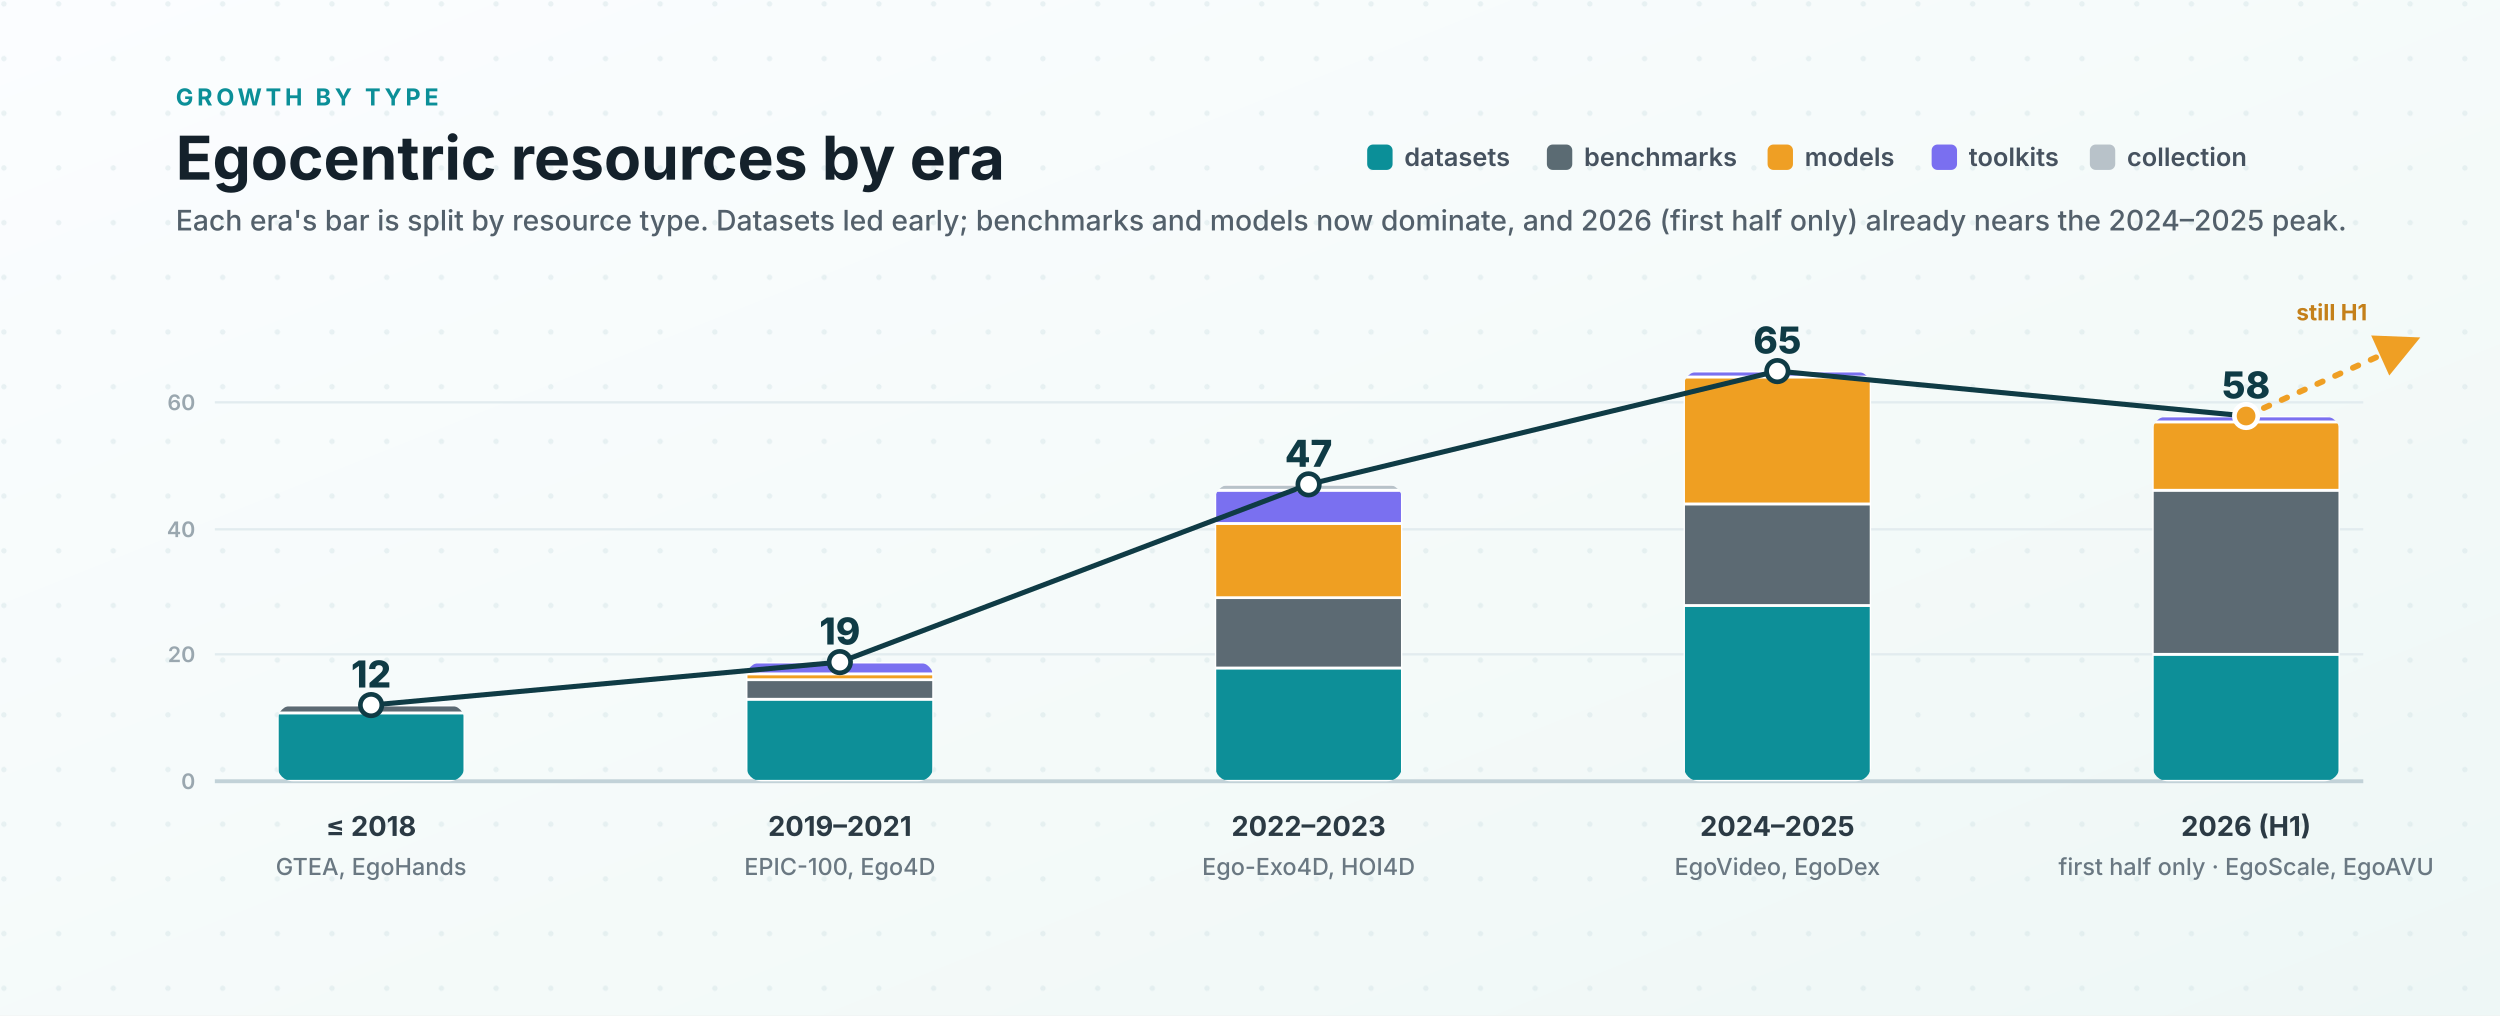
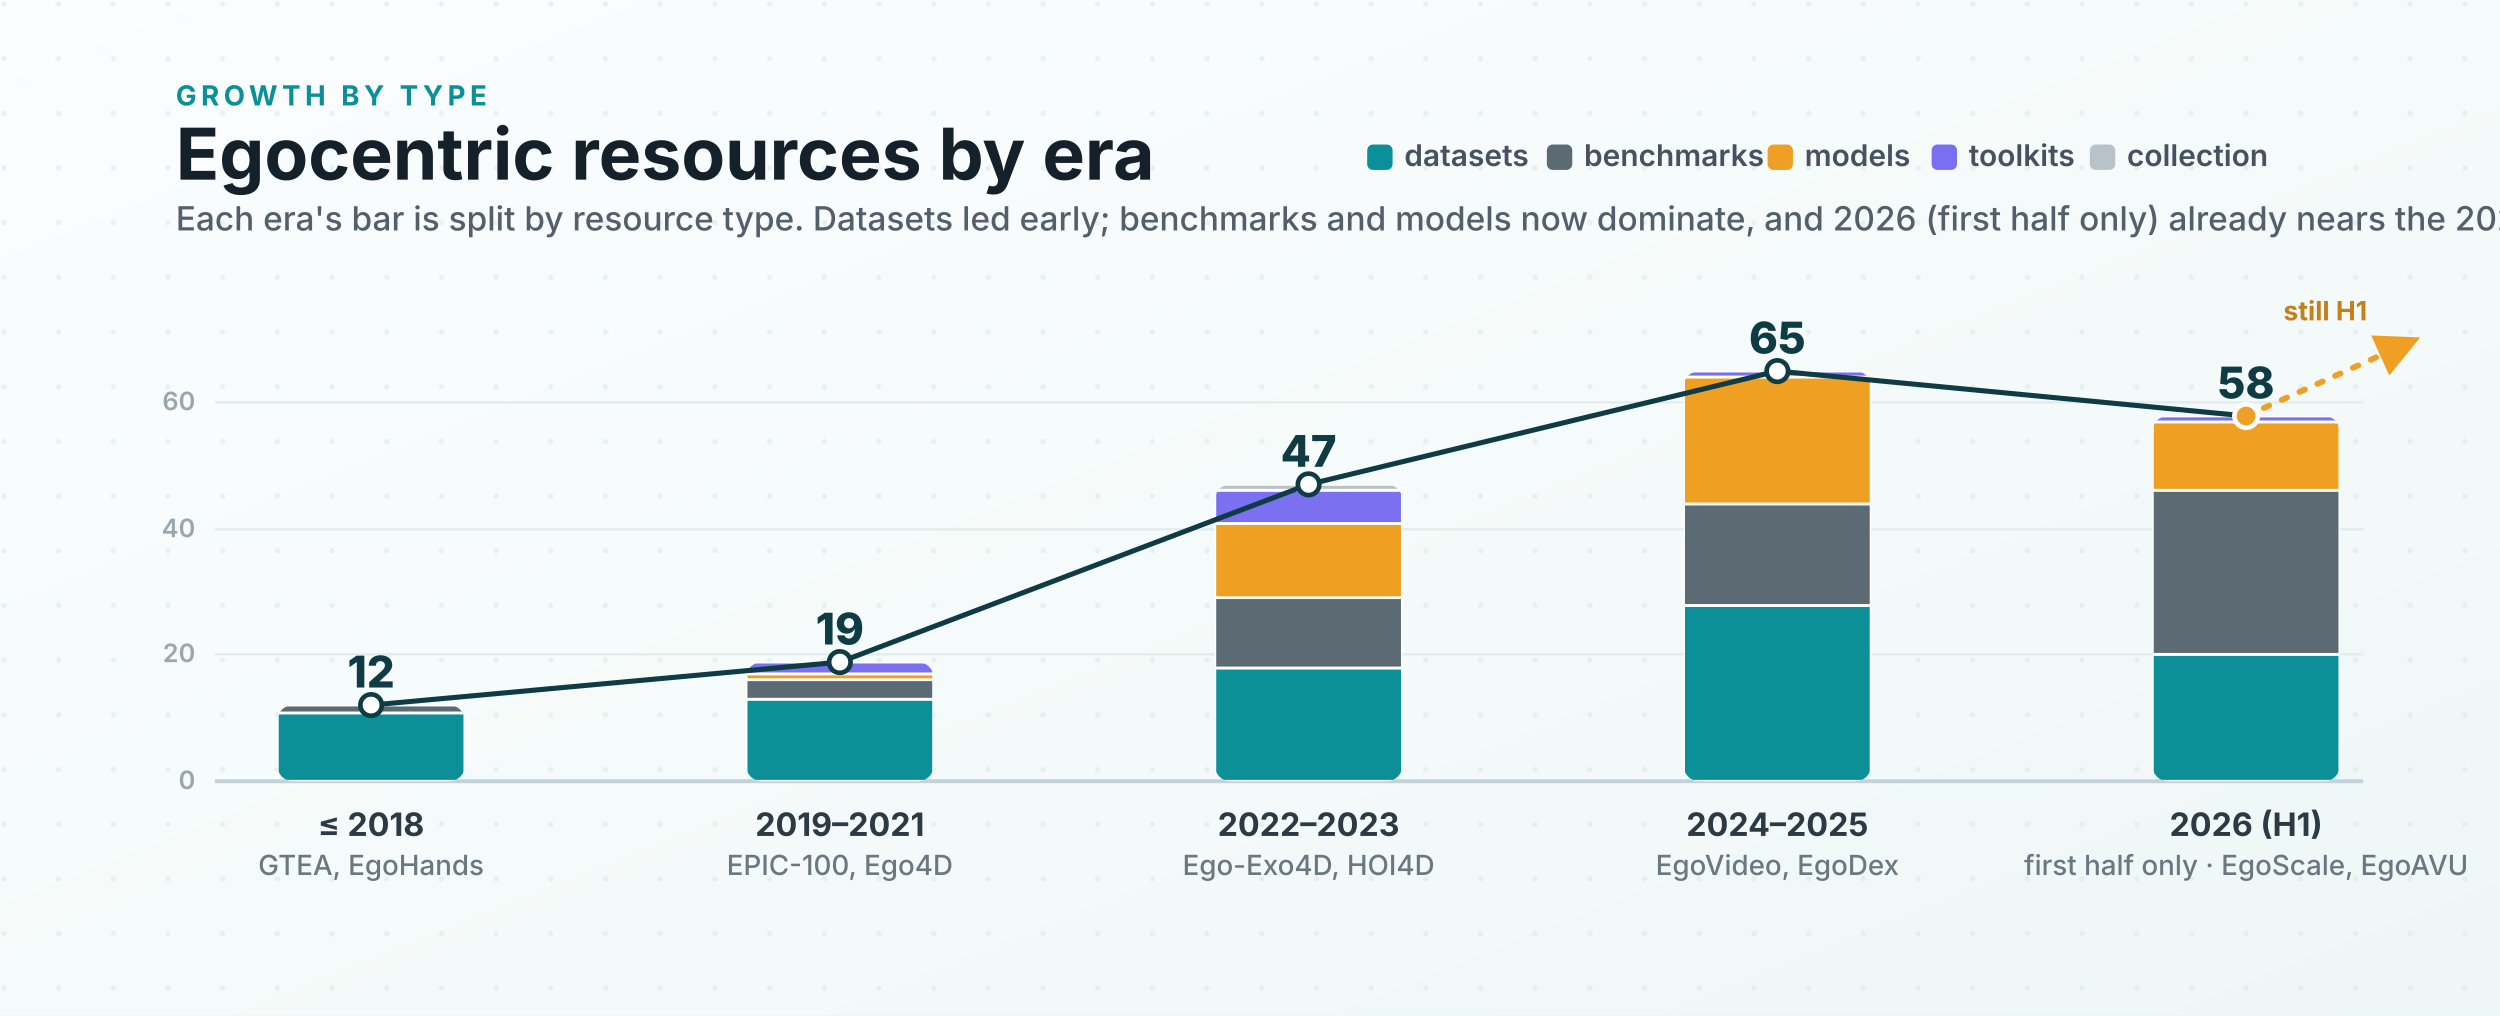
<svg xmlns="http://www.w3.org/2000/svg" viewBox="0 0 1280 520" role="img" aria-labelledby="title desc">
  <defs>
    <linearGradient id="bg" x1="0" x2="1" y1="0" y2="1">
      <stop offset="0" stop-color="#fbfdff" />
      <stop offset="0.6" stop-color="#f4faf9" />
      <stop offset="1" stop-color="#eef7f6" />
    </linearGradient>
    <pattern id="dots" width="28" height="28" patternUnits="userSpaceOnUse">
      <circle cx="2" cy="2" r="1.4" fill="#cfe0e4" opacity="0.4" />
    </pattern>
    <filter id="shadow" x="-14%" y="-14%" width="128%" height="140%">
      <feDropShadow dx="0" dy="6" stdDeviation="7" flood-color="#0f2a33" flood-opacity="0.12" />
    </filter>
    <marker id="up" viewBox="0 0 10 10" refX="6.5" refY="5" markerWidth="7.5" markerHeight="7.5" orient="auto-start-reverse">
      <path d="M0 0 L10 5 L0 10 z" fill="#ef9f24" />
    </marker>
    <clipPath id="c1">
      <rect x="142" y="361" width="96" height="39" rx="8" />
    </clipPath>
    <clipPath id="c2">
      <rect x="382" y="339" width="96" height="61" rx="8" />
    </clipPath>
    <clipPath id="c3">
      <rect x="622" y="248" width="96" height="152" rx="8" />
    </clipPath>
    <clipPath id="c4">
      <rect x="862" y="190" width="96" height="210" rx="8" />
    </clipPath>
    <clipPath id="c5">
      <rect x="1102" y="213" width="96" height="187" rx="8" />
    </clipPath>
    <style>
      .ink { fill: #14212b; }
-       .kicker { font: 700 12px system-ui, -apple-system, "Segoe UI", sans-serif; fill: #0b8f98; letter-spacing: .16em; }
-       .title { font: 700 31px system-ui, -apple-system, "Segoe UI", sans-serif; }
-       .subtitle { font: 500 14.5px system-ui, -apple-system, "Segoe UI", sans-serif; fill: #53606b; }
-       .count { font: 800 19px system-ui, -apple-system, "Segoe UI", sans-serif; fill: #0f3b45; }
-       .era { font: 700 14px system-ui, -apple-system, "Segoe UI", sans-serif; fill: #2b3a44; }
-       .anchor { font: 500 12px system-ui, -apple-system, "Segoe UI", sans-serif; fill: #6a7882; }
+       .kicker { font: 700 14.2px system-ui, -apple-system, "Segoe UI", sans-serif; fill: #0b8f98; letter-spacing: .16em; }
+       .title { font: 700 36.6px system-ui, -apple-system, "Segoe UI", sans-serif; }
+       .subtitle { font: 500 17.1px system-ui, -apple-system, "Segoe UI", sans-serif; fill: #53606b; }
+       .count { font: 800 22.4px system-ui, -apple-system, "Segoe UI", sans-serif; fill: #0f3b45; }
+       .era { font: 700 16.5px system-ui, -apple-system, "Segoe UI", sans-serif; fill: #2b3a44; }
+       .anchor { font: 500 14.2px system-ui, -apple-system, "Segoe UI", sans-serif; fill: #6a7882; }
      .grid { stroke: #e2ecef; stroke-width: 1.2; }
-       .gridlabel { font: 600 11px system-ui, -apple-system, "Segoe UI", sans-serif; fill: #9aa7af; }
+       .gridlabel { font: 600 13.0px system-ui, -apple-system, "Segoe UI", sans-serif; fill: #9aa7af; }
      .axis { stroke: #c2d2d8; stroke-width: 2; }
      .trend { stroke: #0f3b45; stroke-width: 2.6; fill: none; stroke-linejoin: round; stroke-linecap: round; }
      .proj { stroke: #ef9f24; stroke-width: 3; fill: none; stroke-dasharray: 3 7; stroke-linecap: round; }
-       .note { font: 700 11.5px system-ui, -apple-system, "Segoe UI", sans-serif; fill: #c4801a; }
+       .note { font: 700 13.6px system-ui, -apple-system, "Segoe UI", sans-serif; fill: #c4801a; }
      .seg { stroke: #ffffff; stroke-width: 1.4; }
-       .lg { font: 600 13px system-ui, -apple-system, "Segoe UI", sans-serif; fill: #46525f; }
+       .lg { font: 600 15.3px system-ui, -apple-system, "Segoe UI", sans-serif; fill: #46525f; }
    </style>
  </defs>
  <rect width="1280" height="520" fill="url(#bg)" />
  <rect width="1280" height="520" fill="url(#dots)" />
  <text class="kicker" x="90" y="54">GROWTH BY TYPE</text>
  <text class="title ink" x="90" y="92">Egocentric resources by era</text>
  <text class="subtitle" x="90" y="118">Each era's bar is split by resource type. Datasets led early; benchmarks and models now dominate, and 2026 (first half only) already nears the 2024–2025 peak.</text>
  <g>
    <rect x="700" y="74" width="13" height="13" rx="3" fill="#0b8f98" />
    <text class="lg" x="719" y="85">datasets</text>
    <rect x="792" y="74" width="13" height="13" rx="3" fill="#5b6b73" />
    <text class="lg" x="811" y="85">benchmarks</text>
    <rect x="905" y="74" width="13" height="13" rx="3" fill="#ef9f24" />
    <text class="lg" x="924" y="85">models</text>
    <rect x="989" y="74" width="13" height="13" rx="3" fill="#7a6ff0" />
    <text class="lg" x="1008" y="85">toolkits</text>
    <rect x="1070" y="74" width="13" height="13" rx="3" fill="#b8c2c9" />
    <text class="lg" x="1089" y="85">collection</text>
  </g>
  <line class="grid" x1="110" y1="335" x2="1210" y2="335" />
  <line class="grid" x1="110" y1="271" x2="1210" y2="271" />
  <line class="grid" x1="110" y1="206" x2="1210" y2="206" />
  <text class="gridlabel" x="100" y="404" text-anchor="end">0</text>
  <text class="gridlabel" x="100" y="339" text-anchor="end">20</text>
  <text class="gridlabel" x="100" y="275" text-anchor="end">40</text>
  <text class="gridlabel" x="100" y="210" text-anchor="end">60</text>
  <line class="axis" x1="110" y1="400" x2="1210" y2="400" />
  <g clip-path="url(#c1)" filter="url(#shadow)">
    <rect class="seg" x="142" y="365" width="96" height="35" fill="#0b8f98" />
    <rect class="seg" x="142" y="361" width="96" height="4" fill="#5b6b73" />
  </g>
  <g clip-path="url(#c2)" filter="url(#shadow)">
    <rect class="seg" x="382" y="358" width="96" height="42" fill="#0b8f98" />
    <rect class="seg" x="382" y="348" width="96" height="10" fill="#5b6b73" />
    <rect class="seg" x="382" y="345" width="96" height="3" fill="#ef9f24" />
    <rect class="seg" x="382" y="339" width="96" height="6" fill="#7a6ff0" />
  </g>
  <g clip-path="url(#c3)" filter="url(#shadow)">
    <rect class="seg" x="622" y="342" width="96" height="58" fill="#0b8f98" />
    <rect class="seg" x="622" y="306" width="96" height="36" fill="#5b6b73" />
    <rect class="seg" x="622" y="268" width="96" height="38" fill="#ef9f24" />
    <rect class="seg" x="622" y="251" width="96" height="17" fill="#7a6ff0" />
    <rect class="seg" x="622" y="248" width="96" height="3" fill="#b8c2c9" />
  </g>
  <g clip-path="url(#c4)" filter="url(#shadow)">
    <rect class="seg" x="862" y="310" width="96" height="90" fill="#0b8f98" />
    <rect class="seg" x="862" y="258" width="96" height="52" fill="#5b6b73" />
    <rect class="seg" x="862" y="193" width="96" height="65" fill="#ef9f24" />
    <rect class="seg" x="862" y="190" width="96" height="3" fill="#7a6ff0" />
  </g>
  <g clip-path="url(#c5)" filter="url(#shadow)">
    <rect class="seg" x="1102" y="335" width="96" height="65" fill="#0b8f98" />
    <rect class="seg" x="1102" y="251" width="96" height="84" fill="#5b6b73" />
    <rect class="seg" x="1102" y="216" width="96" height="35" fill="#ef9f24" />
    <rect class="seg" x="1102" y="213" width="96" height="3" fill="#7a6ff0" />
  </g>
  <polyline class="trend" points="190,361 430,339 670,248 910,190 1150,213" />
  <path class="proj" d="M1150 213 L1232 176" marker-end="url(#up)" />
  <text class="note" x="1212" y="164" text-anchor="end">still H1</text>
  <g>
    <circle cx="190" cy="361" r="5.5" fill="#ffffff" stroke="#0f3b45" stroke-width="2.4" />
    <circle cx="430" cy="339" r="5.5" fill="#ffffff" stroke="#0f3b45" stroke-width="2.4" />
    <circle cx="670" cy="248" r="5.5" fill="#ffffff" stroke="#0f3b45" stroke-width="2.4" />
    <circle cx="910" cy="190" r="5.5" fill="#ffffff" stroke="#0f3b45" stroke-width="2.4" />
    <circle cx="1150" cy="213" r="6" fill="#ef9f24" stroke="#ffffff" stroke-width="2.4" />
  </g>
  <text class="count" x="190" y="352" text-anchor="middle">12</text>
  <text class="count" x="430" y="330" text-anchor="middle">19</text>
  <text class="count" x="670" y="239" text-anchor="middle">47</text>
  <text class="count" x="910" y="181" text-anchor="middle">65</text>
  <text class="count" x="1150" y="204" text-anchor="middle">58</text>
  <text class="era" x="190" y="428" text-anchor="middle">≤ 2018</text>
  <text class="anchor" x="190" y="448" text-anchor="middle">GTEA, EgoHands</text>
  <text class="era" x="430" y="428" text-anchor="middle">2019–2021</text>
  <text class="anchor" x="430" y="448" text-anchor="middle">EPIC-100, Ego4D</text>
  <text class="era" x="670" y="428" text-anchor="middle">2022–2023</text>
  <text class="anchor" x="670" y="448" text-anchor="middle">Ego-Exo4D, HOI4D</text>
  <text class="era" x="910" y="428" text-anchor="middle">2024–2025</text>
  <text class="anchor" x="910" y="448" text-anchor="middle">EgoVideo, EgoDex</text>
  <text class="era" x="1150" y="428" text-anchor="middle">2026 (H1)</text>
  <text class="anchor" x="1150" y="448" text-anchor="middle">first half only · EgoScale, EgoAVU</text>
</svg>
